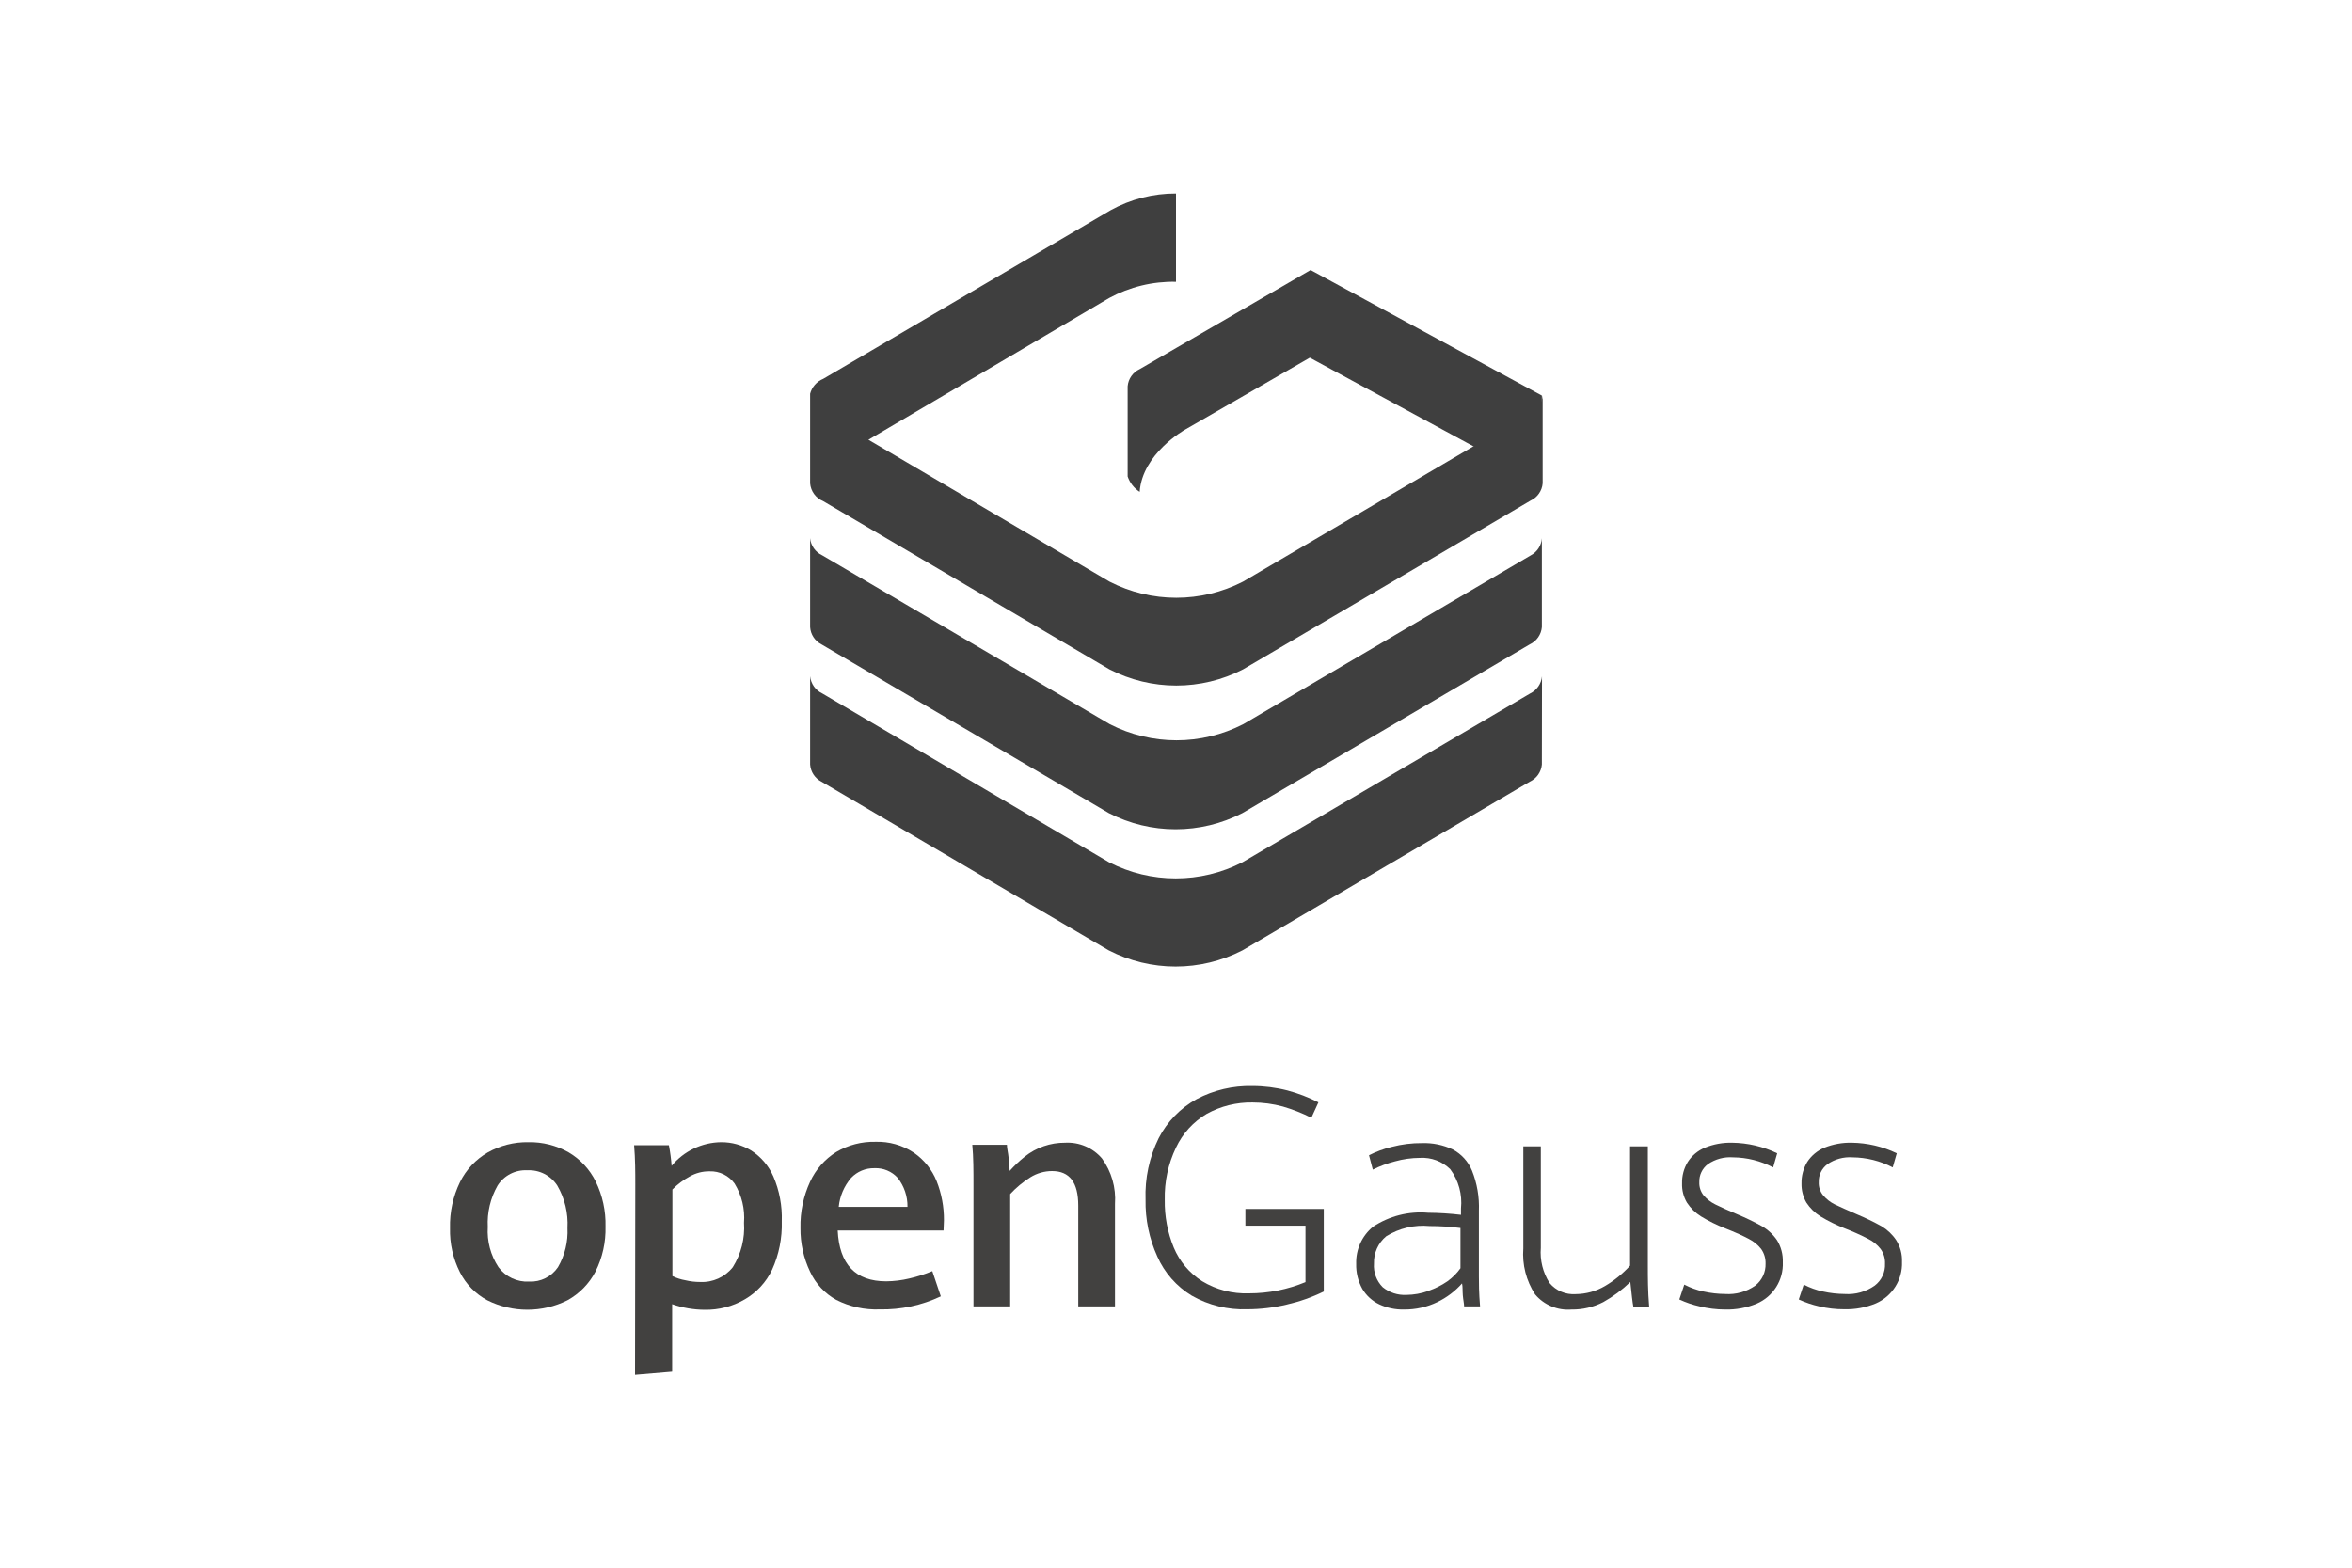
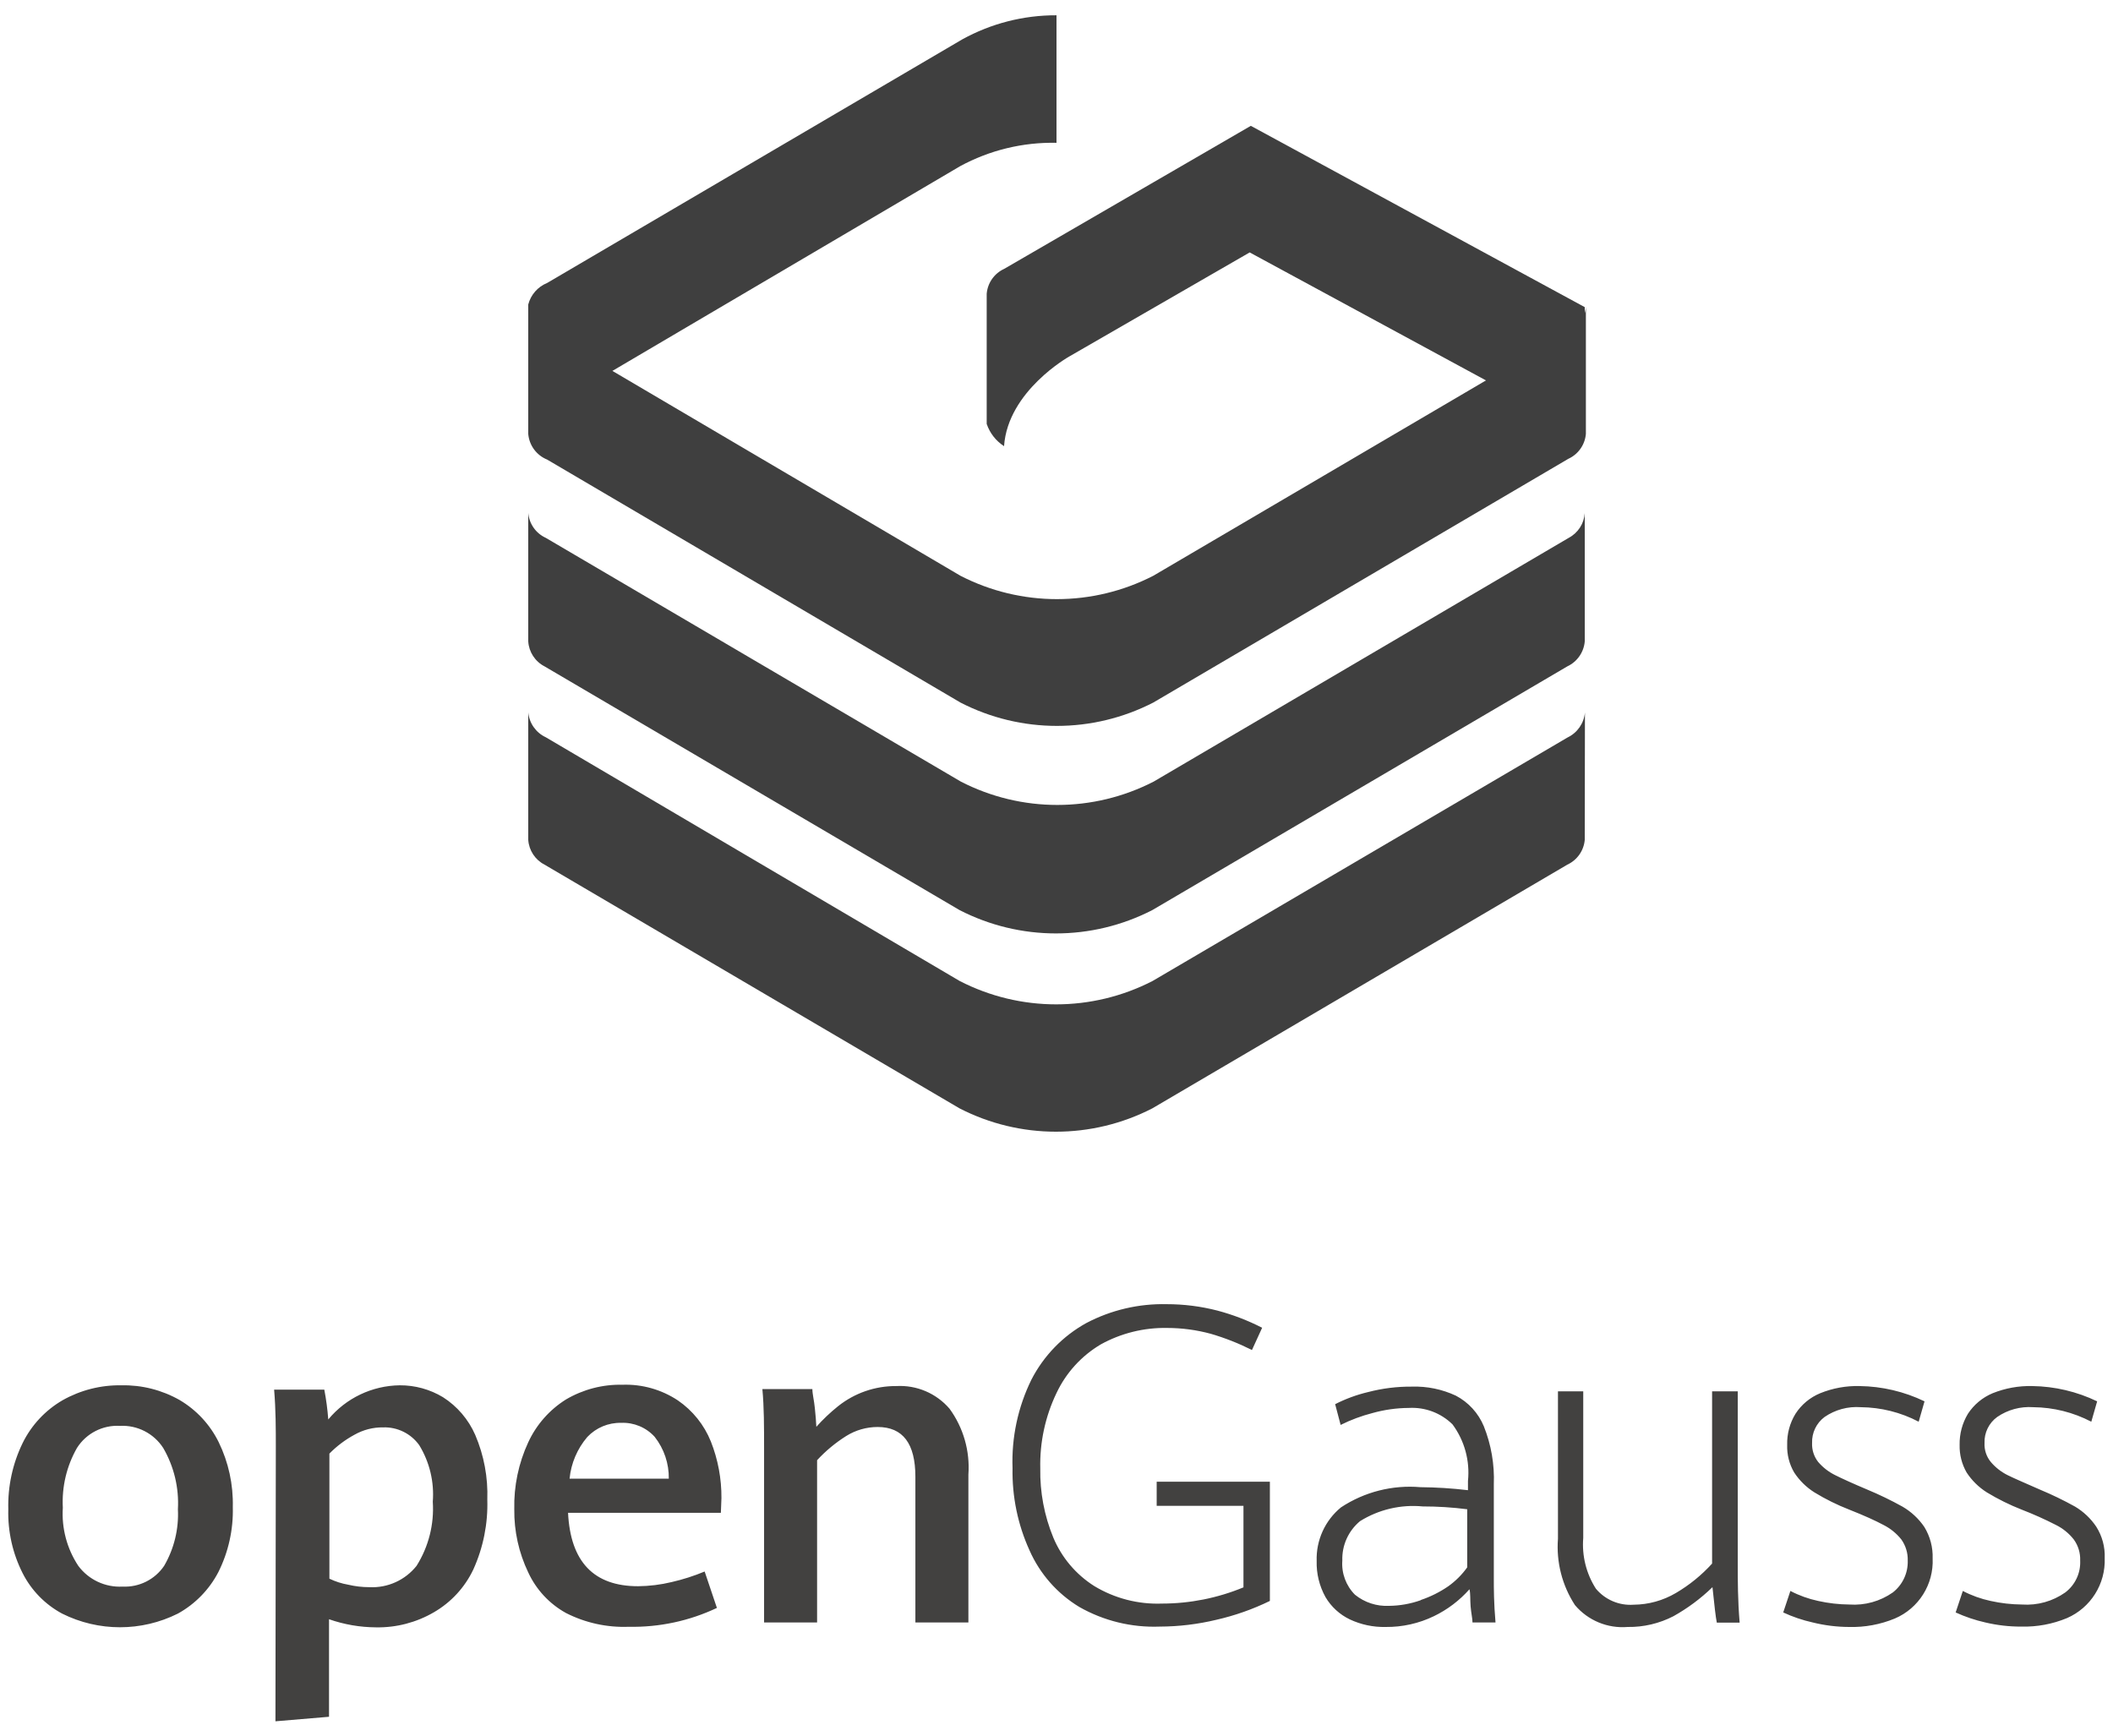
- <svg xmlns="http://www.w3.org/2000/svg" viewBox="0 0 180 120">
-   <defs>
-     <style>.cls-1{fill:none;}.cls-2{fill:#424140;}.cls-3{fill:#3f3f3f;}</style>
-   </defs>
-   <g id="图层_2" data-name="图层 2">
-     <g id="Layer_1" data-name="Layer 1">
-       <g id="_7" data-name="7">
-         <rect class="cls-1" width="180" height="120" />
-         <path class="cls-2" d="M37.29,99.53a5,5,0,0,1-2.09-2.14A7.08,7.08,0,0,1,34.44,94a7.57,7.57,0,0,1,.76-3.51,5.35,5.35,0,0,1,2.12-2.27,6.13,6.13,0,0,1,3.12-.79,6,6,0,0,1,3.08.78,5.32,5.32,0,0,1,2.07,2.23,7.43,7.43,0,0,1,.75,3.44,7.28,7.28,0,0,1-.77,3.46,5.32,5.32,0,0,1-2.14,2.19,6.86,6.86,0,0,1-6.14,0ZM42.7,97a5.43,5.43,0,0,0,.73-3,5.81,5.81,0,0,0-.78-3.25,2.57,2.57,0,0,0-2.29-1.17,2.53,2.53,0,0,0-2.28,1.17,5.78,5.78,0,0,0-.75,3.17A5,5,0,0,0,38.15,97a2.74,2.74,0,0,0,2.35,1.1A2.51,2.51,0,0,0,42.7,97Z" />
-         <path class="cls-2" d="M48.62,90.66c0-.91,0-1.93-.09-3h2.66a13.65,13.65,0,0,1,.21,1.58,5,5,0,0,1,3.79-1.81,4.39,4.39,0,0,1,2.29.63,4.52,4.52,0,0,1,1.71,2,8,8,0,0,1,.64,3.43,8.36,8.36,0,0,1-.74,3.7A5.19,5.19,0,0,1,57,99.46a5.88,5.88,0,0,1-3.07.8,7.67,7.67,0,0,1-2.49-.43V105l-2.84.24ZM56.08,97a5.68,5.68,0,0,0,.86-3.4,5,5,0,0,0-.72-3,2.26,2.26,0,0,0-1.91-.94,3,3,0,0,0-1.52.39,5.58,5.58,0,0,0-1.33,1v6.63a3.76,3.76,0,0,0,1,.32,4.82,4.82,0,0,0,1.12.13A3,3,0,0,0,56.08,97Z" />
-         <path class="cls-2" d="M72.21,94.19h-8.1q.19,3.89,3.71,3.89a7.88,7.88,0,0,0,1.78-.22,10.84,10.84,0,0,0,1.75-.56L72,99.23a10.43,10.43,0,0,1-4.67,1A6.76,6.76,0,0,1,64,99.5a4.72,4.72,0,0,1-2-2.15A7.53,7.53,0,0,1,61.26,94,8,8,0,0,1,62,90.45a5.31,5.31,0,0,1,2-2.27,5.66,5.66,0,0,1,3-.78,5,5,0,0,1,2.93.83,4.83,4.83,0,0,1,1.75,2.18,8,8,0,0,1,.56,3Zm-2.76-1.81a3.5,3.5,0,0,0-.75-2.22,2.27,2.27,0,0,0-1.78-.74,2.39,2.39,0,0,0-1.79.75,4,4,0,0,0-.94,2.21Z" />
-         <path class="cls-2" d="M74.5,90.79c0-1.16,0-2.21-.09-3.16h2.65c0,.26.09.59.13,1s.07.71.08,1a9.56,9.56,0,0,1,1.15-1.09,4.89,4.89,0,0,1,3.09-1.07,3.46,3.46,0,0,1,2.82,1.2,5.28,5.28,0,0,1,1,3.49V100H82.52V92.28c0-1.76-.66-2.64-2-2.64a3.14,3.14,0,0,0-1.67.48,7.63,7.63,0,0,0-1.54,1.28V100H74.5Z" />
-         <path class="cls-2" d="M91.21,99.18a6.64,6.64,0,0,1-2.64-3,10.05,10.05,0,0,1-.9-4.36,9.84,9.84,0,0,1,1-4.69,7.18,7.18,0,0,1,2.91-3,8.71,8.71,0,0,1,4.26-1,10.72,10.72,0,0,1,2.69.34,11.9,11.9,0,0,1,2.37.91l-.54,1.18a12.81,12.81,0,0,0-2.18-.86,8.84,8.84,0,0,0-2.32-.31,7,7,0,0,0-3.51.87A5.94,5.94,0,0,0,90,87.84a8.77,8.77,0,0,0-.86,4,9.19,9.19,0,0,0,.69,3.66A5.59,5.59,0,0,0,92,98.07a6.47,6.47,0,0,0,3.59.93,11.29,11.29,0,0,0,2.22-.22,11.48,11.48,0,0,0,2.1-.64V93.82H95.31V92.54h6v6.32a13.11,13.11,0,0,1-2.84,1,13,13,0,0,1-3,.36A8,8,0,0,1,91.21,99.18Z" />
-         <path class="cls-2" d="M112.05,100c0-.2-.07-.49-.1-.85s0-.66-.06-.91A6,6,0,0,1,110,99.67a5.74,5.74,0,0,1-2.55.57,4.25,4.25,0,0,1-1.9-.4,3,3,0,0,1-1.29-1.18,3.74,3.74,0,0,1-.47-1.92,3.53,3.53,0,0,1,1.29-2.84,6.61,6.61,0,0,1,4.21-1.07,23,23,0,0,1,2.52.16V92.5a4.3,4.3,0,0,0-.82-3,3.05,3.05,0,0,0-2.32-.87,7.28,7.28,0,0,0-1.92.27,8.58,8.58,0,0,0-1.69.63l-.29-1.1a7.78,7.78,0,0,1,1.74-.64,8.91,8.91,0,0,1,2.33-.29,5.12,5.12,0,0,1,2.33.48,3.23,3.23,0,0,1,1.48,1.62,7.48,7.48,0,0,1,.53,3.08v5c0,.51,0,1.28.09,2.32Zm-2.74-1.19a5.87,5.87,0,0,0,1.46-.73,4.31,4.31,0,0,0,1-1V94a18.58,18.58,0,0,0-2.36-.15,5.33,5.33,0,0,0-3.32.78,2.6,2.6,0,0,0-.94,2.09,2.32,2.32,0,0,0,.67,1.81,2.66,2.66,0,0,0,1.81.59A5.17,5.17,0,0,0,109.31,98.82Z" />
-         <path class="cls-2" d="M117.48,99.08a5.66,5.66,0,0,1-.9-3.52V87.75h1.34v7.77a4.34,4.34,0,0,0,.67,2.69,2.38,2.38,0,0,0,2,.85,4.48,4.48,0,0,0,2.24-.62,8.21,8.21,0,0,0,1.92-1.56V87.75h1.36v9.17c0,.85,0,1.89.1,3.09H125c-.06-.29-.13-.92-.23-1.88a9.92,9.92,0,0,1-2.07,1.54,5.13,5.13,0,0,1-2.43.57A3.3,3.3,0,0,1,117.48,99.08Z" />
-         <path class="cls-2" d="M130.08,100a7.68,7.68,0,0,1-1.56-.53l.38-1.14a5.76,5.76,0,0,0,1.47.53,7.9,7.9,0,0,0,1.66.19,3.58,3.58,0,0,0,2.3-.64,2.06,2.06,0,0,0,.79-1.69,1.84,1.84,0,0,0-.34-1.12,2.86,2.86,0,0,0-.95-.77c-.41-.22-1-.49-1.81-.81a11.66,11.66,0,0,1-1.84-.91,3.53,3.53,0,0,1-1.08-1.06,2.71,2.71,0,0,1-.37-1.46,3,3,0,0,1,.44-1.65,2.85,2.85,0,0,1,1.31-1.09,5.2,5.2,0,0,1,2.09-.38,8.18,8.18,0,0,1,3.44.81l-.31,1.08a6.74,6.74,0,0,0-3.07-.77,3,3,0,0,0-1.92.52,1.65,1.65,0,0,0-.66,1.38,1.52,1.52,0,0,0,.32,1,2.84,2.84,0,0,0,.9.7c.38.19.95.45,1.71.77a18.44,18.44,0,0,1,1.86.9A3.57,3.57,0,0,1,136,94.94a3,3,0,0,1,.44,1.67,3.3,3.3,0,0,1-2,3.18,5.92,5.92,0,0,1-2.43.45A8.18,8.18,0,0,1,130.08,100Z" />
-         <path class="cls-2" d="M139.23,100a8,8,0,0,1-1.57-.53l.38-1.14a5.76,5.76,0,0,0,1.47.53,8,8,0,0,0,1.67.19,3.55,3.55,0,0,0,2.29-.64,2,2,0,0,0,.79-1.69,1.78,1.78,0,0,0-.34-1.12,2.77,2.77,0,0,0-.95-.77,18.85,18.85,0,0,0-1.81-.81,12.11,12.11,0,0,1-1.84-.91,3.53,3.53,0,0,1-1.08-1.06,2.8,2.8,0,0,1-.37-1.46,3.08,3.08,0,0,1,.44-1.65,2.9,2.9,0,0,1,1.31-1.09,5.29,5.29,0,0,1,2.1-.38,8.18,8.18,0,0,1,3.44.81l-.31,1.08a6.78,6.78,0,0,0-3.08-.77,3,3,0,0,0-1.91.52,1.63,1.63,0,0,0-.67,1.38,1.47,1.47,0,0,0,.33,1,2.8,2.8,0,0,0,.89.7c.38.19,1,.45,1.72.77a18.44,18.44,0,0,1,1.86.9,3.54,3.54,0,0,1,1.12,1.06,2.89,2.89,0,0,1,.45,1.67,3.33,3.33,0,0,1-2,3.18,5.91,5.91,0,0,1-2.42.45A8.12,8.12,0,0,1,139.23,100Z" />
-         <path class="cls-3" d="M118,37l-17.76-9.62-9.57,5.52h0s-3.25,1.82-3.45,4.75a2.27,2.27,0,0,1-.92-1.18v-6.9h0a1.6,1.6,0,0,1,.93-1.32l13.07-7.58L118,30.28" />
-         <path class="cls-3" d="M62,30.14A1.69,1.69,0,0,1,63,29l22-12.91A10.26,10.26,0,0,1,90,14.81v6.76a10.26,10.26,0,0,0-5.11,1.24L66.46,33.66h0L84.91,44.52a11.17,11.17,0,0,0,10.22,0l22-12.92a1.6,1.6,0,0,0,.93-1.32h0V37h0a1.6,1.6,0,0,1-.93,1.32l-22,12.92a11.17,11.17,0,0,1-10.22,0L63,38.36A1.61,1.61,0,0,1,62,37h0v-6.9Z" />
-         <path class="cls-3" d="M118,48a1.61,1.61,0,0,1-.92,1.32l-22,12.92a11.17,11.17,0,0,1-10.22,0l-22-12.92A1.6,1.6,0,0,1,62,48V41.19a1.6,1.6,0,0,0,.93,1.32l22,12.92a11.17,11.17,0,0,0,10.22,0l22-12.92A1.6,1.6,0,0,0,118,41.2Z" />
-         <path class="cls-3" d="M118,58.52a1.6,1.6,0,0,1-.92,1.31l-22,12.92a11.17,11.17,0,0,1-10.22,0l-22-12.92A1.6,1.6,0,0,1,62,58.52V51.76a1.62,1.62,0,0,0,.93,1.32L84.87,66a11.17,11.17,0,0,0,10.22,0l22-12.91a1.63,1.63,0,0,0,.92-1.32Z" />
-       </g>
-     </g>
+ <svg xmlns="http://www.w3.org/2000/svg" width="112" height="92">
+   <g fill-rule="nonzero" fill="none">
+     <path d="M3.29 85.53a5 5 0 0 1-2.09-2.14A7.08 7.08 0 0 1 .44 80a7.57 7.57 0 0 1 .76-3.51 5.35 5.35 0 0 1 2.12-2.27 6.13 6.13 0 0 1 3.12-.79 6 6 0 0 1 3.08.78 5.32 5.32 0 0 1 2.07 2.23 7.43 7.43 0 0 1 .75 3.44 7.28 7.28 0 0 1-.77 3.46 5.32 5.32 0 0 1-2.14 2.19 6.86 6.86 0 0 1-6.14 0ZM8.7 83a5.43 5.43 0 0 0 .73-3 5.81 5.81 0 0 0-.78-3.25 2.57 2.57 0 0 0-2.29-1.17 2.53 2.53 0 0 0-2.28 1.17 5.78 5.78 0 0 0-.75 3.17A5 5 0 0 0 4.15 83a2.74 2.74 0 0 0 2.35 1.1A2.51 2.51 0 0 0 8.7 83ZM14.62 76.66c0-.91 0-1.93-.09-3h2.66c.1.522.17 1.05.21 1.58a5 5 0 0 1 3.79-1.81 4.39 4.39 0 0 1 2.29.63 4.52 4.52 0 0 1 1.71 2 8 8 0 0 1 .64 3.43 8.36 8.36 0 0 1-.74 3.7A5.19 5.19 0 0 1 23 85.46a5.88 5.88 0 0 1-3.07.8 7.67 7.67 0 0 1-2.49-.43V91l-2.84.24.02-14.58ZM22.08 83a5.68 5.68 0 0 0 .86-3.4 5 5 0 0 0-.72-3 2.26 2.26 0 0 0-1.91-.94 3 3 0 0 0-1.52.39 5.58 5.58 0 0 0-1.33 1v6.63c.317.153.653.26 1 .32.367.087.743.13 1.12.13a3 3 0 0 0 2.5-1.13ZM38.21 80.19h-8.1c.127 2.593 1.363 3.89 3.71 3.89a7.88 7.88 0 0 0 1.78-.22 10.84 10.84 0 0 0 1.75-.56l.65 1.93a10.43 10.43 0 0 1-4.67 1A6.76 6.76 0 0 1 30 85.5a4.72 4.72 0 0 1-2-2.15 7.53 7.53 0 0 1-.74-3.35 8 8 0 0 1 .74-3.55 5.31 5.31 0 0 1 2-2.27 5.66 5.66 0 0 1 3-.78 5 5 0 0 1 2.93.83 4.83 4.83 0 0 1 1.75 2.18 8 8 0 0 1 .56 3l-.03.78Zm-2.76-1.81a3.5 3.5 0 0 0-.75-2.22 2.27 2.27 0 0 0-1.78-.74 2.39 2.39 0 0 0-1.79.75 4 4 0 0 0-.94 2.21h5.26ZM40.5 76.79c0-1.16 0-2.21-.09-3.16h2.65c0 .26.09.59.13 1 .04.41.07.71.08 1a9.56 9.56 0 0 1 1.15-1.09 4.89 4.89 0 0 1 3.09-1.07 3.46 3.46 0 0 1 2.82 1.2 5.28 5.28 0 0 1 1 3.49V86h-2.81v-7.72c0-1.76-.66-2.64-2-2.64-.59 0-1.17.166-1.67.48a7.63 7.63 0 0 0-1.54 1.28V86H40.5v-9.21ZM57.21 85.18a6.64 6.64 0 0 1-2.64-3 10.05 10.05 0 0 1-.9-4.36 9.84 9.84 0 0 1 1-4.69 7.18 7.18 0 0 1 2.91-3 8.71 8.71 0 0 1 4.26-1 10.72 10.72 0 0 1 2.69.34 11.9 11.9 0 0 1 2.37.91l-.54 1.18a12.81 12.81 0 0 0-2.18-.86 8.84 8.84 0 0 0-2.32-.31 7 7 0 0 0-3.51.87A5.94 5.94 0 0 0 56 73.84a8.77 8.77 0 0 0-.86 4 9.19 9.19 0 0 0 .69 3.66A5.59 5.59 0 0 0 58 84.07a6.47 6.47 0 0 0 3.59.93 11.29 11.29 0 0 0 4.32-.86v-4.32h-4.6v-1.28h6v6.32a13.11 13.11 0 0 1-2.84 1 13 13 0 0 1-3 .36 8 8 0 0 1-4.26-1.04ZM78.05 86c0-.2-.07-.49-.1-.85s0-.66-.06-.91A6 6 0 0 1 76 85.67a5.74 5.74 0 0 1-2.55.57 4.25 4.25 0 0 1-1.9-.4 3 3 0 0 1-1.29-1.18 3.74 3.74 0 0 1-.47-1.92 3.53 3.53 0 0 1 1.29-2.84 6.61 6.61 0 0 1 4.21-1.07 23 23 0 0 1 2.52.16v-.49a4.3 4.3 0 0 0-.82-3 3.05 3.05 0 0 0-2.32-.87 7.28 7.28 0 0 0-1.92.27 8.58 8.58 0 0 0-1.69.63l-.29-1.1a7.78 7.78 0 0 1 1.74-.64 8.91 8.91 0 0 1 2.33-.29 5.12 5.12 0 0 1 2.33.48 3.23 3.23 0 0 1 1.48 1.62 7.48 7.48 0 0 1 .53 3.08v5c0 .51 0 1.28.09 2.32h-1.22Zm-2.74-1.19a5.87 5.87 0 0 0 1.46-.73 4.31 4.31 0 0 0 1-1V80c-.783-.1-1.57-.15-2.36-.15a5.33 5.33 0 0 0-3.32.78 2.6 2.6 0 0 0-.94 2.09 2.32 2.32 0 0 0 .67 1.81 2.66 2.66 0 0 0 1.81.59 5.17 5.17 0 0 0 1.68-.3v-.01ZM83.48 85.08a5.66 5.66 0 0 1-.9-3.52v-7.81h1.34v7.77a4.34 4.34 0 0 0 .67 2.69 2.38 2.38 0 0 0 2 .85 4.48 4.48 0 0 0 2.24-.62 8.21 8.21 0 0 0 1.92-1.56v-9.13h1.36v9.17c0 .85 0 1.89.1 3.09H91c-.06-.29-.13-.92-.23-1.88a9.92 9.92 0 0 1-2.07 1.54 5.13 5.13 0 0 1-2.43.57 3.3 3.3 0 0 1-2.79-1.16ZM96.08 86a7.68 7.68 0 0 1-1.56-.53l.38-1.14c.464.243.958.42 1.47.53a7.9 7.9 0 0 0 1.66.19 3.58 3.58 0 0 0 2.3-.64 2.06 2.06 0 0 0 .79-1.69 1.84 1.84 0 0 0-.34-1.12 2.86 2.86 0 0 0-.95-.77c-.41-.22-1-.49-1.81-.81a11.66 11.66 0 0 1-1.84-.91 3.53 3.53 0 0 1-1.08-1.06 2.71 2.71 0 0 1-.37-1.46 3 3 0 0 1 .44-1.65 2.85 2.85 0 0 1 1.31-1.09 5.2 5.2 0 0 1 2.09-.38 8.18 8.18 0 0 1 3.44.81l-.31 1.08a6.74 6.74 0 0 0-3.07-.77 3 3 0 0 0-1.92.52 1.65 1.65 0 0 0-.66 1.38c-.016.36.098.715.32 1 .25.292.556.53.9.7.38.19.95.45 1.71.77a18.44 18.44 0 0 1 1.86.9c.463.269.86.638 1.16 1.08a3 3 0 0 1 .44 1.67 3.3 3.3 0 0 1-2 3.18 5.92 5.92 0 0 1-2.43.45 8.18 8.18 0 0 1-1.93-.24ZM105.23 86a8 8 0 0 1-1.57-.53l.38-1.14c.464.243.958.42 1.47.53a8 8 0 0 0 1.67.19 3.55 3.55 0 0 0 2.29-.64 2 2 0 0 0 .79-1.69 1.78 1.78 0 0 0-.34-1.12 2.77 2.77 0 0 0-.95-.77 18.85 18.85 0 0 0-1.81-.81 12.11 12.11 0 0 1-1.84-.91 3.53 3.53 0 0 1-1.08-1.06 2.8 2.8 0 0 1-.37-1.46 3.08 3.08 0 0 1 .44-1.65 2.9 2.9 0 0 1 1.31-1.09 5.29 5.29 0 0 1 2.1-.38 8.18 8.18 0 0 1 3.44.81l-.31 1.08a6.78 6.78 0 0 0-3.08-.77 3 3 0 0 0-1.91.52c-.44.32-.69.837-.67 1.38-.017.363.1.719.33 1a2.8 2.8 0 0 0 .89.7c.38.19 1 .45 1.72.77a18.44 18.44 0 0 1 1.86.9c.447.267.83.629 1.12 1.06a2.89 2.89 0 0 1 .45 1.67 3.33 3.33 0 0 1-2 3.18 5.91 5.91 0 0 1-2.42.45 8.12 8.12 0 0 1-1.91-.22Z" fill="#424140" />
+     <path d="m84 23-17.76-9.62-9.57 5.52s-3.25 1.82-3.45 4.75a2.27 2.27 0 0 1-.92-1.18v-6.9a1.6 1.6 0 0 1 .93-1.32L66.3 6.67 84 16.28" fill="#3F3F3F" />
+     <path d="M28 16.14A1.69 1.69 0 0 1 29 15L51 2.09a10.26 10.26 0 0 1 5-1.28v6.76a10.26 10.26 0 0 0-5.11 1.24L32.46 19.66l18.45 10.86a11.17 11.17 0 0 0 10.22 0l22-12.92a1.6 1.6 0 0 0 .93-1.32V23a1.6 1.6 0 0 1-.93 1.32l-22 12.92a11.17 11.17 0 0 1-10.22 0L29 24.36A1.61 1.61 0 0 1 28 23v-6.9.04Z" fill="#3F3F3F" />
+     <path d="M84 34a1.61 1.61 0 0 1-.92 1.32l-22 12.92a11.17 11.17 0 0 1-10.22 0l-22-12.92A1.6 1.6 0 0 1 28 34v-6.81a1.6 1.6 0 0 0 .93 1.32l22 12.92a11.17 11.17 0 0 0 10.22 0l22-12.92A1.6 1.6 0 0 0 84 27.2V34Z" fill="#3F3F3F" />
+     <path d="M84 44.52a1.6 1.6 0 0 1-.92 1.31l-22 12.92a11.17 11.17 0 0 1-10.22 0l-22-12.92a1.6 1.6 0 0 1-.86-1.31v-6.76a1.62 1.62 0 0 0 .93 1.32L50.87 52a11.17 11.17 0 0 0 10.22 0l22-12.91a1.63 1.63 0 0 0 .92-1.32L84 44.52Z" fill="#3F3F3F" />
  </g>
</svg>
